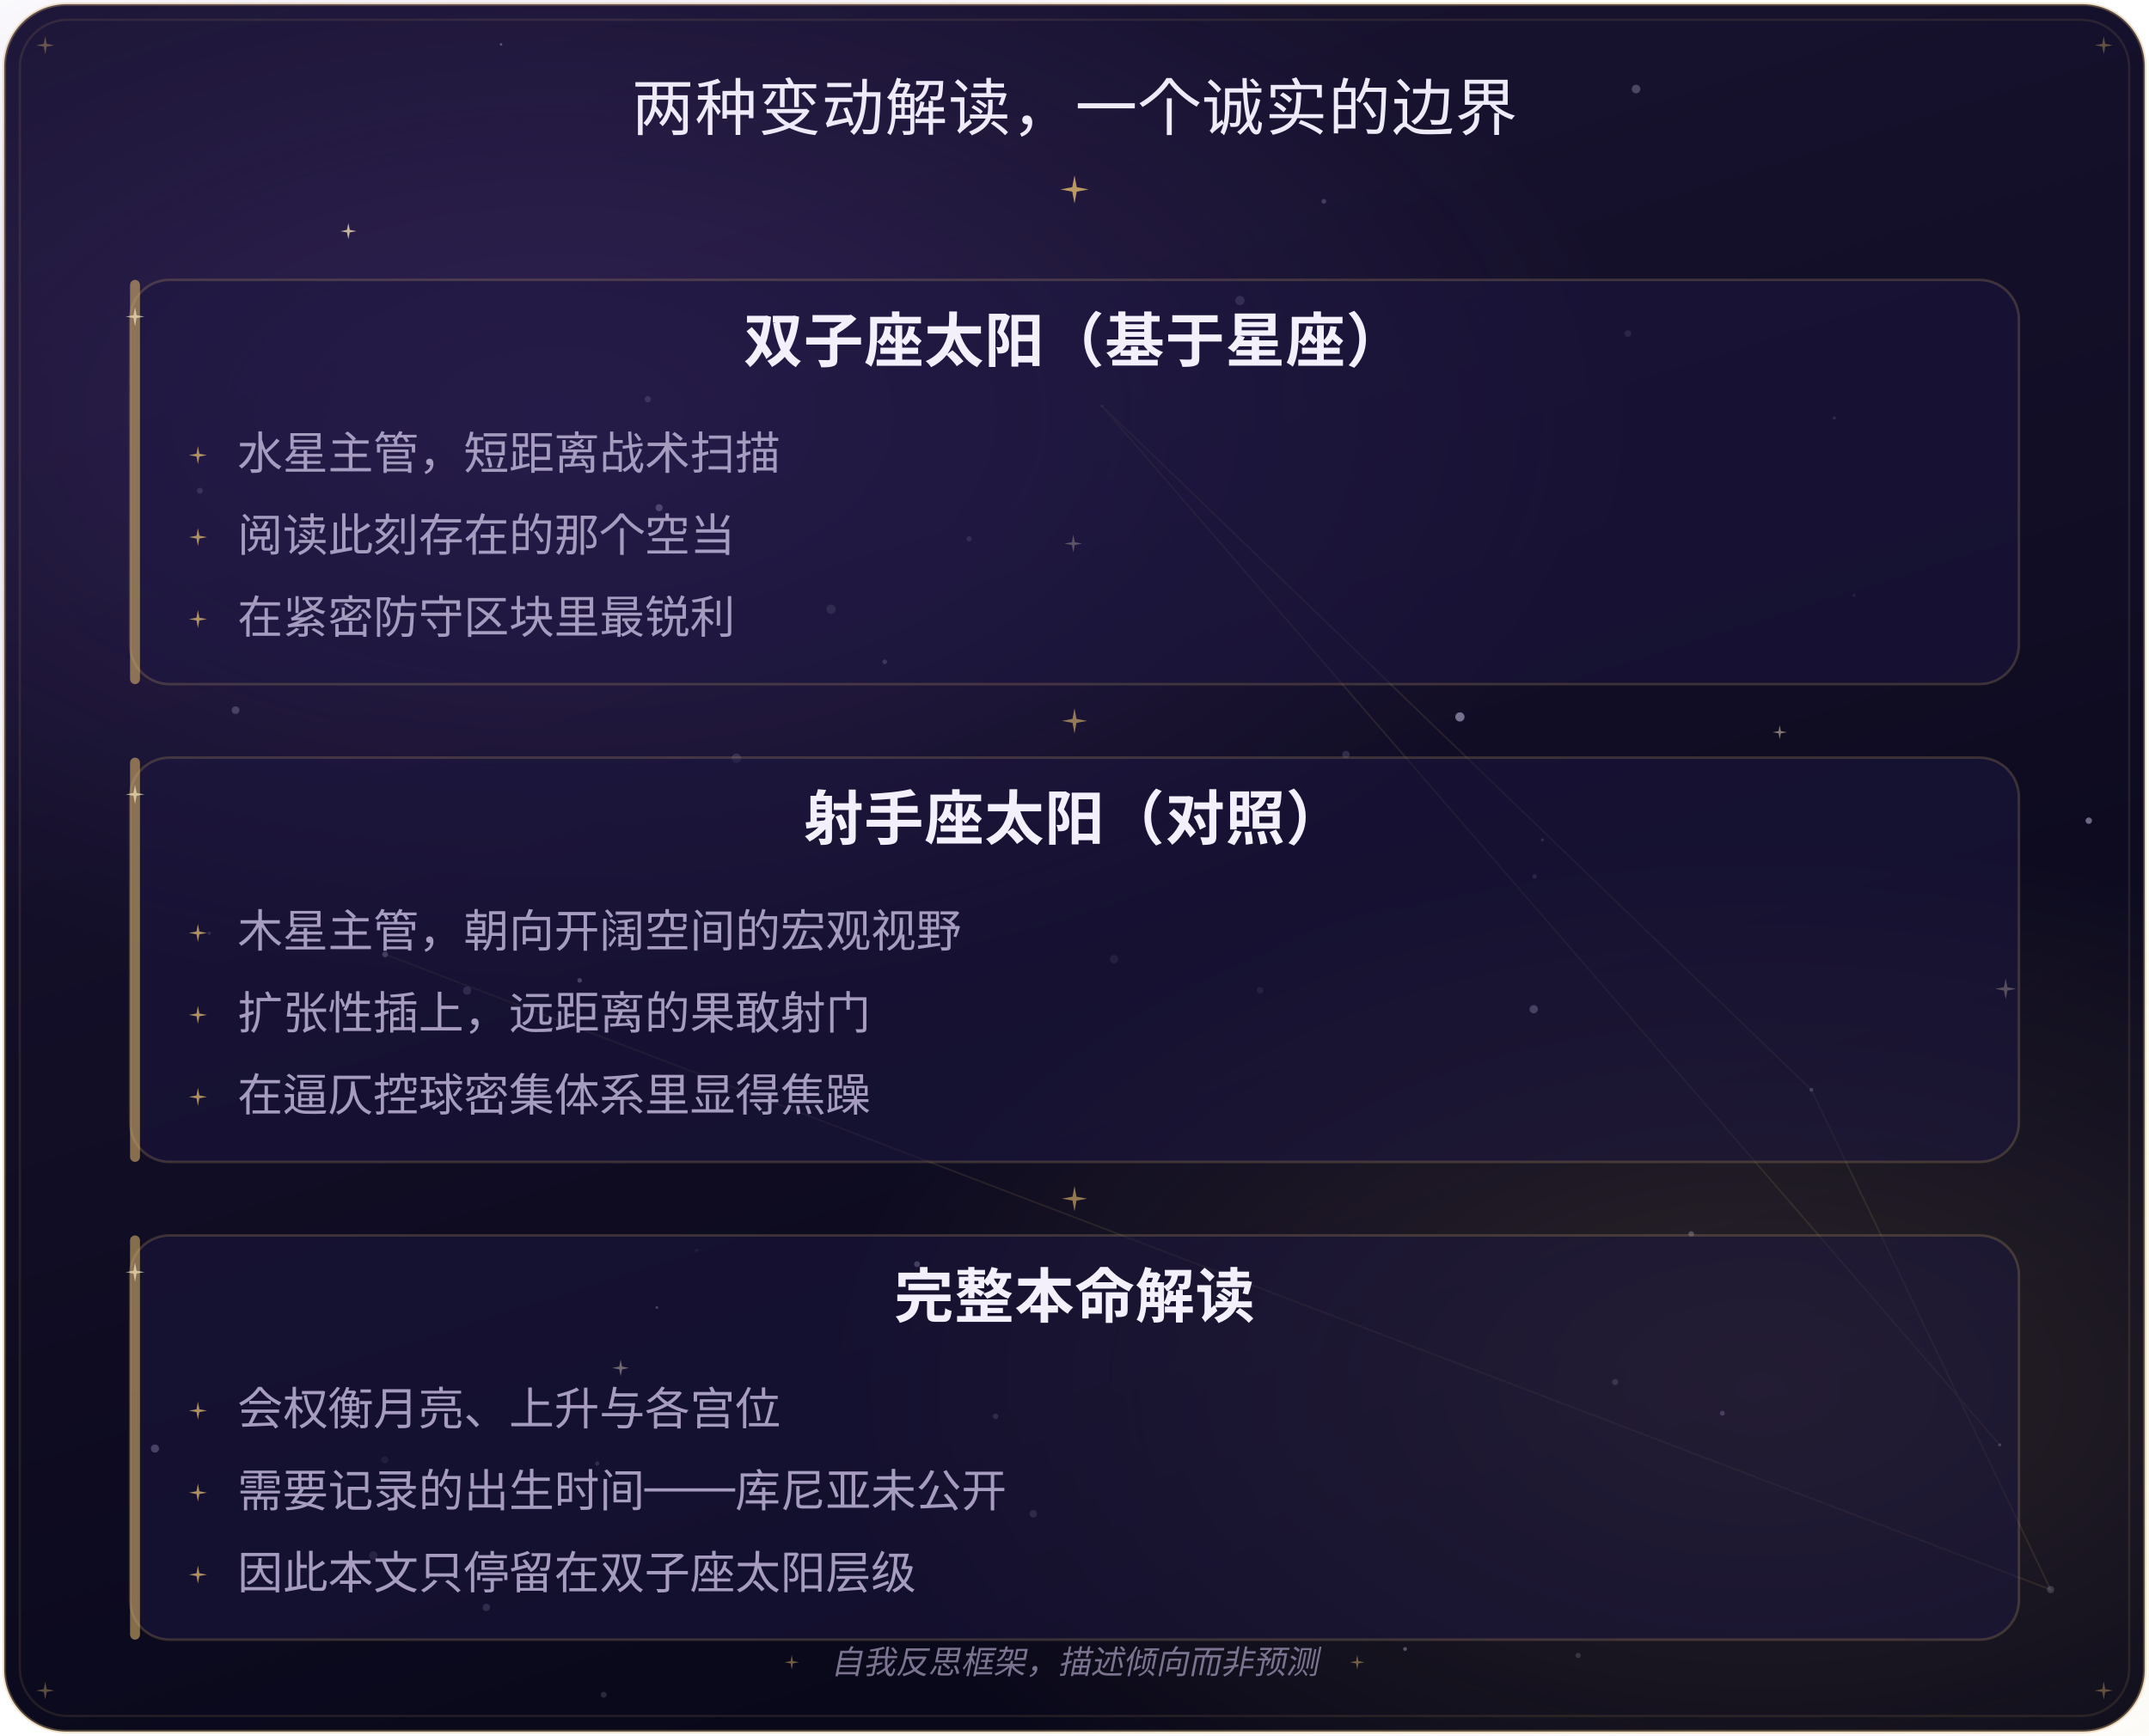
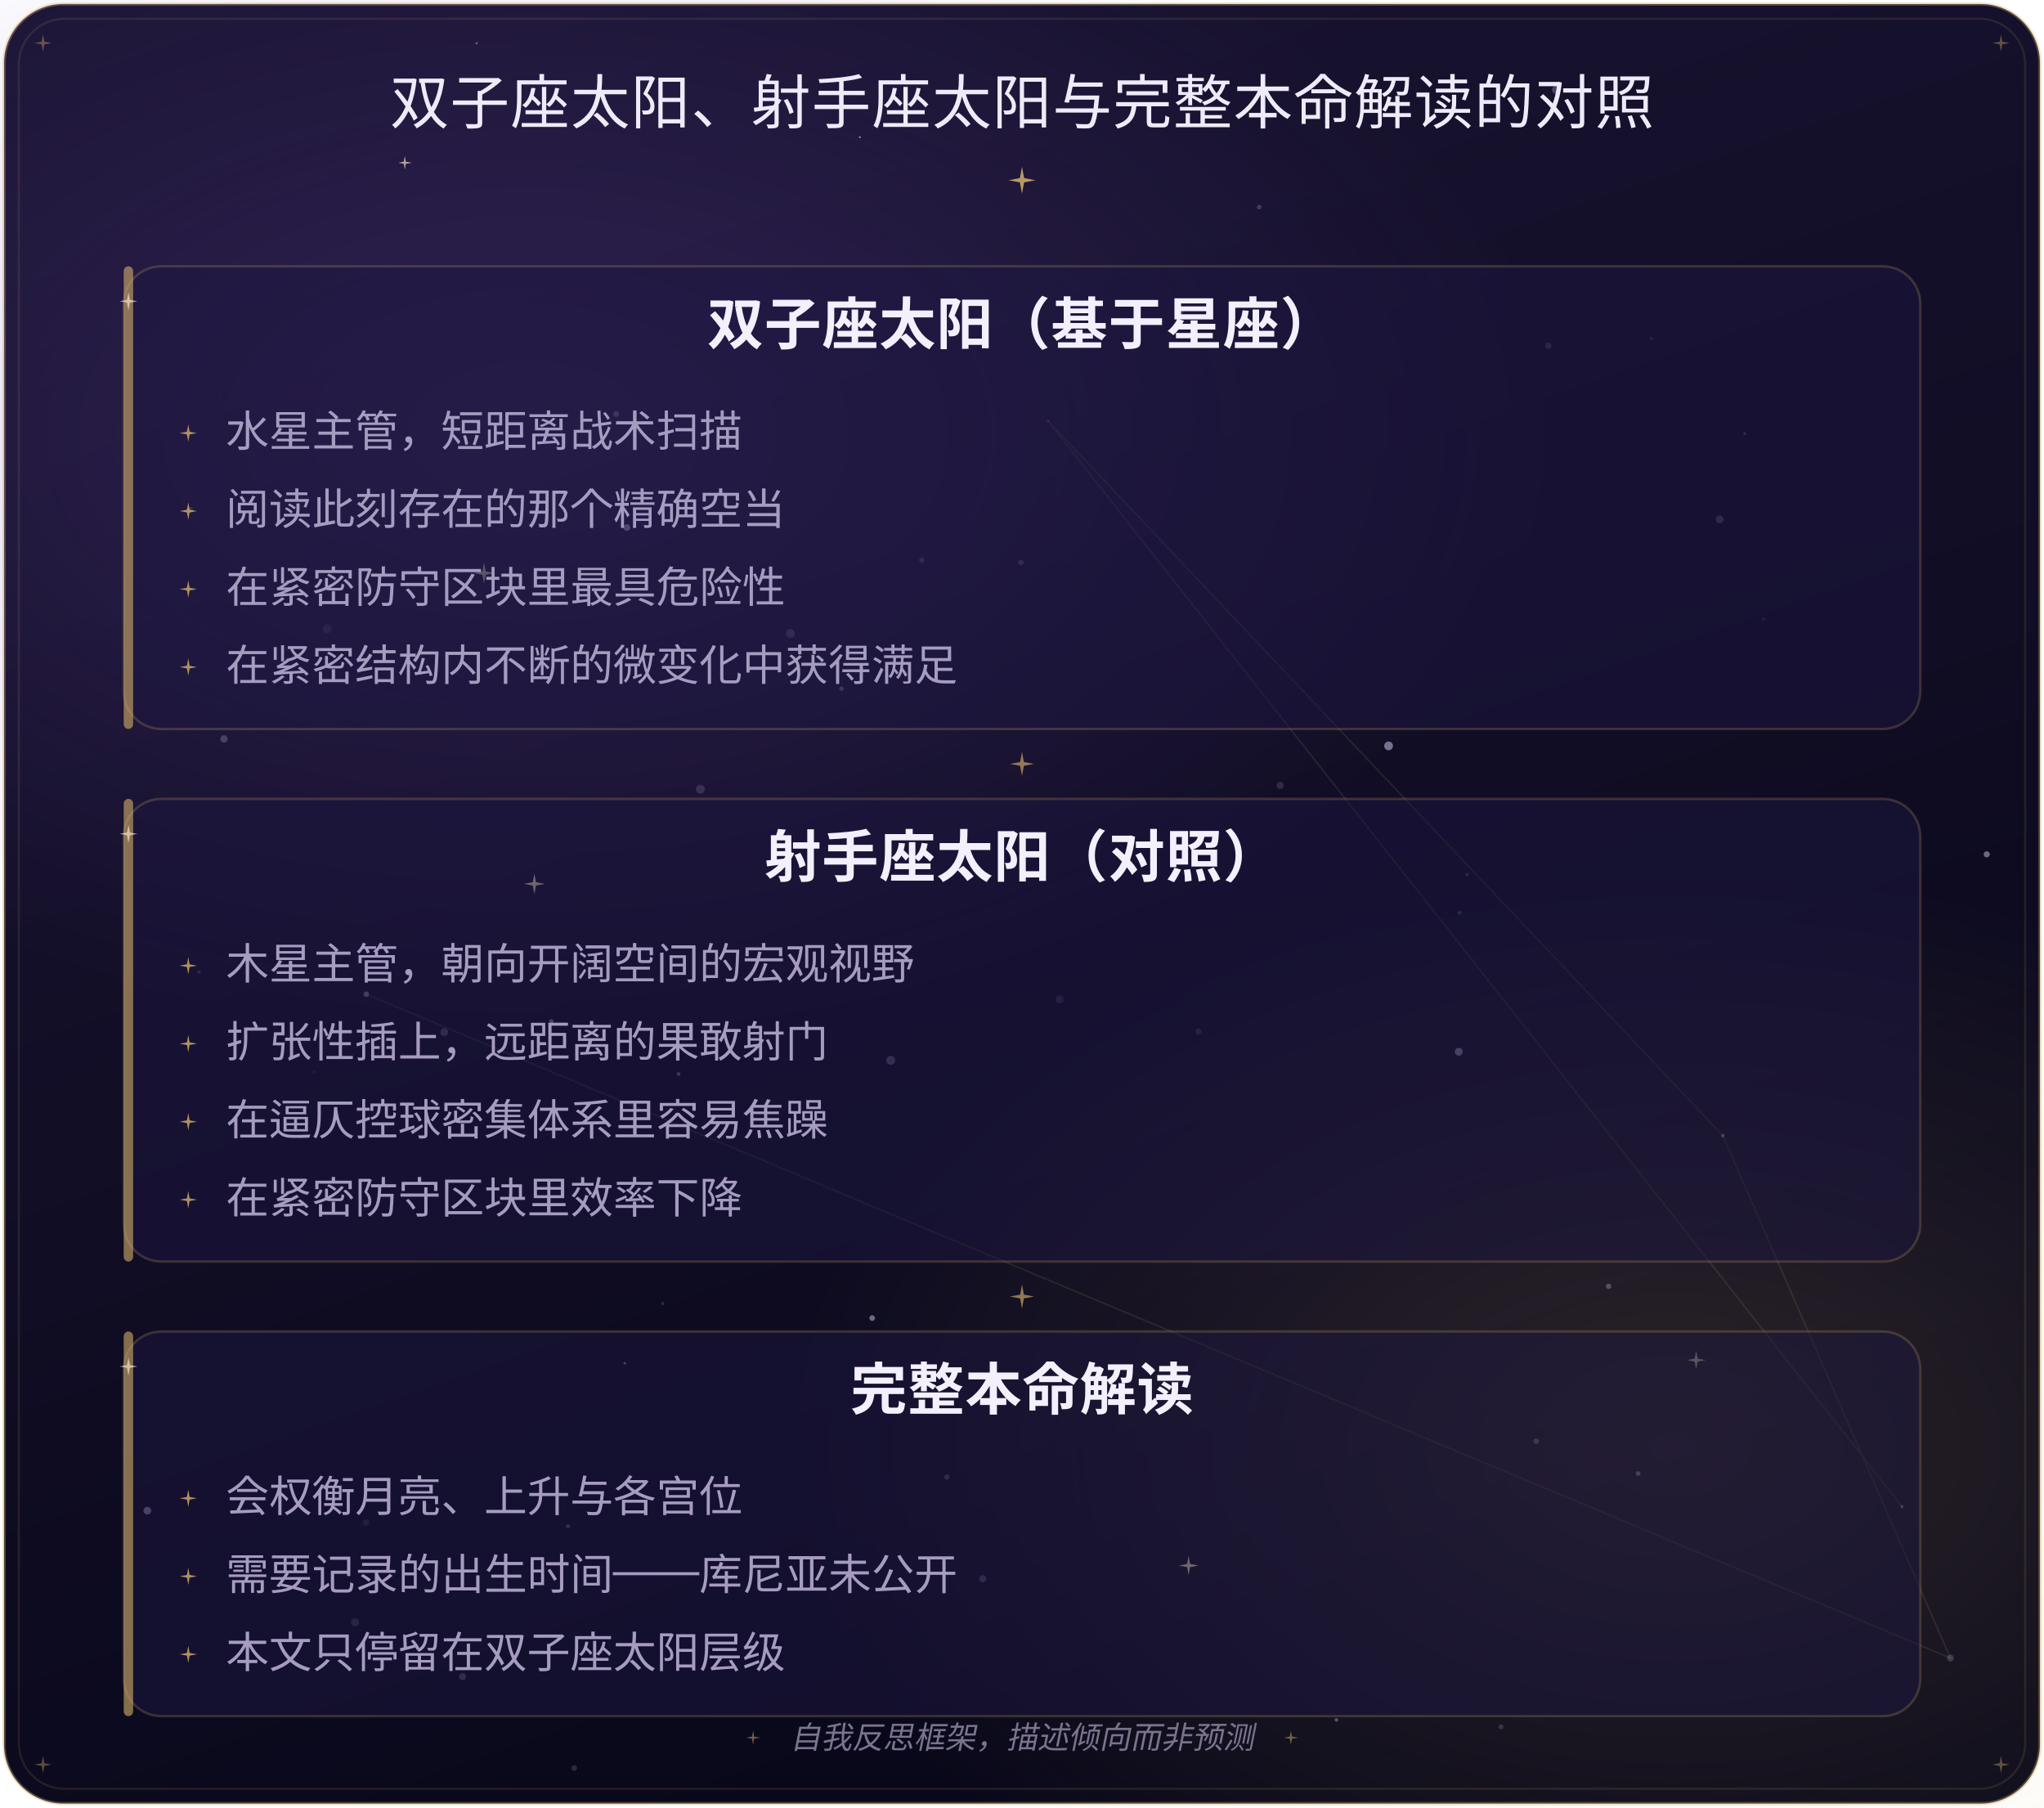
- <svg xmlns="http://www.w3.org/2000/svg" viewBox="0 0 760 614" role="img" aria-label="两种变动解读，一个诚实的边界">
+ <svg xmlns="http://www.w3.org/2000/svg" viewBox="0 0 760 672" role="img" aria-label="双子座太阳、射手座太阳与完整本命解读的对照">
  <defs>
    <linearGradient id="matheuscunhabirthchart0zh-panel" x1="0" y1="0" x2="0.4" y2="1">
      <stop offset="0" stop-color="#1a1433" />
      <stop offset="0.55" stop-color="#120e26" />
      <stop offset="1" stop-color="#09081a" />
    </linearGradient>
    <radialGradient id="matheuscunhabirthchart0zh-foil" cx="0.42" cy="0.34" r="0.75">
      <stop offset="0" stop-color="#fbf0d2" />
      <stop offset="0.5" stop-color="#e8c882" />
      <stop offset="1" stop-color="#b8923f" />
    </radialGradient>
    <radialGradient id="matheuscunhabirthchart0zh-glow" cx="0.5" cy="0.5" r="0.5">
      <stop offset="0" stop-color="#f6e6bf" />
      <stop offset="1" stop-color="#f6e6bf" stop-opacity="0" />
    </radialGradient>
    <radialGradient id="matheuscunhabirthchart0zh-neb1" cx="0.5" cy="0.5" r="0.5">
      <stop offset="0" stop-color="#6f4bb0" stop-opacity="0.28" />
      <stop offset="1" stop-color="#6f4bb0" stop-opacity="0" />
    </radialGradient>
    <radialGradient id="matheuscunhabirthchart0zh-neb2" cx="0.5" cy="0.5" r="0.5">
      <stop offset="0" stop-color="#d4af6a" stop-opacity="0.16" />
      <stop offset="1" stop-color="#d4af6a" stop-opacity="0" />
    </radialGradient>
    <linearGradient id="matheuscunhabirthchart0zh-rule" x1="0" y1="0" x2="1" y2="0">
      <stop offset="0" stop-color="#d4af6a" stop-opacity="0" />
      <stop offset="0.5" stop-color="#d4af6a" stop-opacity="0.6" />
      <stop offset="1" stop-color="#d4af6a" stop-opacity="0" />
    </linearGradient>
  </defs>
-   <rect x="1.5" y="1.5" width="757" height="611" rx="22" fill="url(#matheuscunhabirthchart0zh-panel)" />
-   <ellipse cx="198" cy="147" rx="380" ry="209" fill="url(#matheuscunhabirthchart0zh-neb1)" />
-   <ellipse cx="623" cy="491" rx="334" ry="196" fill="url(#matheuscunhabirthchart0zh-neb2)" />
-   <circle cx="379.8" cy="291.3" r="0.56" fill="#cfc8ea" opacity="0.32" />
-   <circle cx="578.6" cy="31.5" r="1.52" fill="#cfc8ea" opacity="0.29" />
-   <circle cx="136.1" cy="516.4" r="1.25" fill="#cfc8ea" opacity="0.13" />
-   <circle cx="293.9" cy="215.5" r="1.64" fill="#cfc8ea" opacity="0.21" />
-   <circle cx="324.3" cy="447.2" r="1.05" fill="#cfc8ea" opacity="0.49" />
-   <circle cx="136.2" cy="337.6" r="1.03" fill="#cfc8ea" opacity="0.45" />
-   <circle cx="246.4" cy="442.3" r="0.60" fill="#cfc8ea" opacity="0.16" />
-   <circle cx="542.4" cy="357.0" r="1.46" fill="#cfc8ea" opacity="0.50" />
-   <circle cx="394.0" cy="339.3" r="1.49" fill="#cfc8ea" opacity="0.16" />
-   <circle cx="545.5" cy="297.1" r="0.56" fill="#cfc8ea" opacity="0.26" />
-   <circle cx="252.3" cy="364.6" r="0.70" fill="#cfc8ea" opacity="0.41" />
-   <circle cx="457.1" cy="296.4" r="0.52" fill="#cfc8ea" opacity="0.15" />
-   <circle cx="312.9" cy="234.1" r="0.82" fill="#cfc8ea" opacity="0.37" />
-   <circle cx="725.2" cy="562.3" r="1.28" fill="#cfc8ea" opacity="0.20" />
-   <circle cx="542.7" cy="310.0" r="0.78" fill="#cfc8ea" opacity="0.22" />
-   <circle cx="640.6" cy="385.5" r="0.68" fill="#cfc8ea" opacity="0.46" />
-   <circle cx="54.8" cy="512.4" r="1.44" fill="#cfc8ea" opacity="0.53" />
-   <circle cx="232.3" cy="462.5" r="0.49" fill="#cfc8ea" opacity="0.51" />
-   <circle cx="476.0" cy="266.9" r="1.33" fill="#cfc8ea" opacity="0.16" />
-   <circle cx="132.0" cy="550.2" r="1.52" fill="#cfc8ea" opacity="0.20" />
-   <circle cx="233.1" cy="179.6" r="1.25" fill="#cfc8ea" opacity="0.54" />
-   <circle cx="260.4" cy="268.2" r="1.66" fill="#cfc8ea" opacity="0.16" />
-   <circle cx="342.7" cy="190.6" r="0.94" fill="#cfc8ea" opacity="0.23" />
-   <circle cx="172.0" cy="568.6" r="1.31" fill="#cfc8ea" opacity="0.30" />
-   <circle cx="165.2" cy="350.4" r="1.46" fill="#cfc8ea" opacity="0.27" />
-   <circle cx="365.4" cy="535.5" r="1.32" fill="#cfc8ea" opacity="0.26" />
-   <circle cx="571.2" cy="488.9" r="1.07" fill="#cfc8ea" opacity="0.32" />
-   <circle cx="389.7" cy="143.6" r="0.53" fill="#cfc8ea" opacity="0.16" />
-   <circle cx="707.2" cy="511.1" r="0.56" fill="#cfc8ea" opacity="0.44" />
-   <circle cx="177.2" cy="15.7" r="0.44" fill="#cfc8ea" opacity="0.36" />
-   <circle cx="213.5" cy="599.5" r="1.04" fill="#cfc8ea" opacity="0.17" />
-   <circle cx="74.0" cy="330.1" r="0.60" fill="#cfc8ea" opacity="0.26" />
-   <circle cx="738.7" cy="290.3" r="1.13" fill="#cfc8ea" opacity="0.49" />
-   <circle cx="83.3" cy="251.2" r="1.36" fill="#cfc8ea" opacity="0.24" />
-   <circle cx="609.1" cy="499.9" r="0.87" fill="#cfc8ea" opacity="0.45" />
-   <circle cx="445.6" cy="350.3" r="1.16" fill="#cfc8ea" opacity="0.16" />
-   <circle cx="648.7" cy="147.9" r="0.58" fill="#cfc8ea" opacity="0.25" />
-   <circle cx="205.0" cy="346.8" r="0.81" fill="#cfc8ea" opacity="0.52" />
-   <circle cx="438.5" cy="106.3" r="1.64" fill="#cfc8ea" opacity="0.27" />
-   <circle cx="352.1" cy="501.0" r="0.97" fill="#cfc8ea" opacity="0.27" />
-   <circle cx="598.1" cy="436.5" r="1.00" fill="#cfc8ea" opacity="0.30" />
-   <circle cx="116.8" cy="363.9" r="0.46" fill="#cfc8ea" opacity="0.16" />
-   <circle cx="211.2" cy="517.7" r="0.77" fill="#cfc8ea" opacity="0.31" />
-   <circle cx="70.7" cy="173.6" r="1.06" fill="#cfc8ea" opacity="0.28" />
-   <circle cx="655.7" cy="210.6" r="0.64" fill="#cfc8ea" opacity="0.13" />
-   <circle cx="468.2" cy="71.2" r="0.85" fill="#cfc8ea" opacity="0.23" />
-   <circle cx="558.1" cy="585.6" r="0.93" fill="#cfc8ea" opacity="0.18" />
-   <circle cx="121.6" cy="213.9" r="1.65" fill="#cfc8ea" opacity="0.14" />
-   <circle cx="516.3" cy="253.6" r="1.63" fill="#cfc8ea" opacity="0.53" />
-   <circle cx="496.9" cy="583.3" r="0.67" fill="#cfc8ea" opacity="0.36" />
-   <circle cx="229.1" cy="141.2" r="1.11" fill="#cfc8ea" opacity="0.32" />
-   <circle cx="575.7" cy="118.0" r="1.19" fill="#cfc8ea" opacity="0.21" />
-   <path d="M 379.566 189.1 L 380.1 191.8 L 382.7 192.27 L 380.1 192.8 L 379.566 195.4 L 379.1 192.8 L 376.4 192.27 L 379.1 191.8 Z" fill="#f6e6bf" opacity="0.586" />
-   <path d="M 629.39 256.5 L 629.8 258.6 L 631.9 259.01 L 629.8 259.4 L 629.39 261.5 L 629.0 259.4 L 626.9 259.01 L 629.0 258.6 Z" fill="#f6e6bf" opacity="0.501" />
-   <path d="M 709.341 346.1 L 709.9 349.2 L 713.0 349.785 L 709.9 350.4 L 709.341 353.5 L 708.7 350.4 L 705.6 349.785 L 708.7 349.2 Z" fill="#f6e6bf" opacity="0.553" />
-   <path d="M 123.196 78.9 L 123.7 81.3 L 126.0 81.788 L 123.7 82.2 L 123.196 84.6 L 122.7 82.2 L 120.4 81.788 L 122.7 81.3 Z" fill="#f6e6bf" opacity="0.756" />
-   <path d="M 219.493 480.9 L 220.0 483.4 L 222.4 483.886 L 220.0 484.4 L 219.493 486.8 L 219.0 484.4 L 216.5 483.886 L 219.0 483.4 Z" fill="#f6e6bf" opacity="0.796" />
-   <path d="M 136.2 337.6 L 725.2 562.3 L 640.6 385.5 L 389.7 143.6 L 707.2 511.1" fill="none" stroke="#d4af6a" stroke-width="0.6" opacity="0.12" />
-   <rect x="1.5" y="1.5" width="757" height="611" rx="22" fill="none" stroke="#d4af6a" stroke-opacity="0.34" stroke-width="1.2" />
-   <rect x="7" y="7" width="746" height="600" rx="17" fill="none" stroke="#d4af6a" stroke-opacity="0.12" stroke-width="0.8" />
+   <rect x="1.5" y="1.5" width="757" height="669" rx="22" fill="url(#matheuscunhabirthchart0zh-panel)" />
+   <ellipse cx="198" cy="161" rx="380" ry="228" fill="url(#matheuscunhabirthchart0zh-neb1)" />
+   <ellipse cx="623" cy="538" rx="334" ry="215" fill="url(#matheuscunhabirthchart0zh-neb2)" />
+   <circle cx="379.8" cy="318.8" r="0.56" fill="#cfc8ea" opacity="0.32" />
+   <circle cx="578.6" cy="33.4" r="1.52" fill="#cfc8ea" opacity="0.29" />
+   <circle cx="136.1" cy="566.0" r="1.25" fill="#cfc8ea" opacity="0.13" />
+   <circle cx="293.9" cy="235.5" r="1.64" fill="#cfc8ea" opacity="0.21" />
+   <circle cx="324.3" cy="490.0" r="1.05" fill="#cfc8ea" opacity="0.49" />
+   <circle cx="136.2" cy="369.6" r="1.03" fill="#cfc8ea" opacity="0.45" />
+   <circle cx="246.4" cy="484.6" r="0.60" fill="#cfc8ea" opacity="0.16" />
+   <circle cx="542.4" cy="391.0" r="1.46" fill="#cfc8ea" opacity="0.50" />
+   <circle cx="394.0" cy="371.5" r="1.49" fill="#cfc8ea" opacity="0.16" />
+   <circle cx="545.5" cy="325.1" r="0.56" fill="#cfc8ea" opacity="0.26" />
+   <circle cx="252.3" cy="399.3" r="0.70" fill="#cfc8ea" opacity="0.41" />
+   <circle cx="457.1" cy="324.4" r="0.52" fill="#cfc8ea" opacity="0.15" />
+   <circle cx="312.9" cy="256.0" r="0.82" fill="#cfc8ea" opacity="0.37" />
+   <circle cx="725.2" cy="616.4" r="1.28" fill="#cfc8ea" opacity="0.20" />
+   <circle cx="542.7" cy="339.3" r="0.78" fill="#cfc8ea" opacity="0.22" />
+   <circle cx="640.6" cy="422.2" r="0.68" fill="#cfc8ea" opacity="0.46" />
+   <circle cx="54.8" cy="561.6" r="1.44" fill="#cfc8ea" opacity="0.53" />
+   <circle cx="232.3" cy="506.8" r="0.49" fill="#cfc8ea" opacity="0.51" />
+   <circle cx="476.0" cy="292.0" r="1.33" fill="#cfc8ea" opacity="0.16" />
+   <circle cx="132.0" cy="603.1" r="1.52" fill="#cfc8ea" opacity="0.20" />
+   <circle cx="233.1" cy="196.1" r="1.25" fill="#cfc8ea" opacity="0.54" />
+   <circle cx="260.4" cy="293.4" r="1.66" fill="#cfc8ea" opacity="0.16" />
+   <circle cx="342.7" cy="208.2" r="0.94" fill="#cfc8ea" opacity="0.23" />
+   <circle cx="172.0" cy="623.3" r="1.31" fill="#cfc8ea" opacity="0.30" />
+   <circle cx="165.2" cy="383.7" r="1.46" fill="#cfc8ea" opacity="0.27" />
+   <circle cx="365.4" cy="586.9" r="1.32" fill="#cfc8ea" opacity="0.26" />
+   <circle cx="571.2" cy="535.8" r="1.07" fill="#cfc8ea" opacity="0.32" />
+   <circle cx="389.7" cy="156.5" r="0.53" fill="#cfc8ea" opacity="0.16" />
+   <circle cx="707.2" cy="560.1" r="0.56" fill="#cfc8ea" opacity="0.44" />
+   <circle cx="177.2" cy="16.1" r="0.44" fill="#cfc8ea" opacity="0.36" />
+   <circle cx="213.5" cy="657.3" r="1.04" fill="#cfc8ea" opacity="0.17" />
+   <circle cx="74.0" cy="361.3" r="0.60" fill="#cfc8ea" opacity="0.26" />
+   <circle cx="738.7" cy="317.6" r="1.13" fill="#cfc8ea" opacity="0.49" />
+   <circle cx="83.3" cy="274.7" r="1.36" fill="#cfc8ea" opacity="0.24" />
+   <circle cx="609.1" cy="547.8" r="0.87" fill="#cfc8ea" opacity="0.45" />
+   <circle cx="445.6" cy="383.5" r="1.16" fill="#cfc8ea" opacity="0.16" />
+   <circle cx="648.7" cy="161.2" r="0.58" fill="#cfc8ea" opacity="0.25" />
+   <circle cx="205.0" cy="379.7" r="0.81" fill="#cfc8ea" opacity="0.52" />
+   <circle cx="438.5" cy="115.6" r="1.64" fill="#cfc8ea" opacity="0.27" />
+   <circle cx="352.1" cy="549.1" r="0.97" fill="#cfc8ea" opacity="0.27" />
+   <circle cx="598.1" cy="478.2" r="1.00" fill="#cfc8ea" opacity="0.30" />
+   <circle cx="116.8" cy="398.5" r="0.46" fill="#cfc8ea" opacity="0.16" />
+   <circle cx="211.2" cy="567.4" r="0.77" fill="#cfc8ea" opacity="0.31" />
+   <circle cx="70.7" cy="189.5" r="1.06" fill="#cfc8ea" opacity="0.28" />
+   <circle cx="655.7" cy="230.1" r="0.64" fill="#cfc8ea" opacity="0.13" />
+   <circle cx="468.2" cy="77.0" r="0.85" fill="#cfc8ea" opacity="0.23" />
+   <circle cx="558.1" cy="642.0" r="0.93" fill="#cfc8ea" opacity="0.18" />
+   <circle cx="121.6" cy="233.8" r="1.65" fill="#cfc8ea" opacity="0.14" />
+   <circle cx="516.3" cy="277.3" r="1.63" fill="#cfc8ea" opacity="0.53" />
+   <circle cx="496.9" cy="639.4" r="0.67" fill="#cfc8ea" opacity="0.36" />
+   <circle cx="229.1" cy="153.9" r="1.11" fill="#cfc8ea" opacity="0.32" />
+   <circle cx="575.7" cy="128.5" r="1.19" fill="#cfc8ea" opacity="0.21" />
+   <circle cx="379.6" cy="209.1" r="1.02" fill="#cfc8ea" opacity="0.24" />
+   <circle cx="319.7" cy="51.0" r="0.41" fill="#cfc8ea" opacity="0.52" />
+   <circle cx="614.0" cy="125.8" r="0.59" fill="#cfc8ea" opacity="0.17" />
+   <circle cx="639.4" cy="193.1" r="1.44" fill="#cfc8ea" opacity="0.26" />
+   <circle cx="331.2" cy="394.2" r="1.66" fill="#cfc8ea" opacity="0.32" />
+   <path d="M 150.536 58.0 L 150.9 60.1 L 153.1 60.499 L 150.9 60.9 L 150.536 63.0 L 150.1 60.9 L 148.0 60.499 L 150.1 60.1 Z" fill="#f6e6bf" opacity="0.663" />
+   <path d="M 179.977 209.1 L 180.6 212.4 L 183.9 213.032 L 180.6 213.7 L 179.977 216.9 L 179.4 213.7 L 176.1 213.032 L 179.4 212.4 Z" fill="#f6e6bf" opacity="0.582" />
+   <path d="M 198.687 324.7 L 199.3 328.0 L 202.6 328.572 L 199.3 329.2 L 198.687 332.4 L 198.1 329.2 L 194.8 328.572 L 198.1 328.0 Z" fill="#f6e6bf" opacity="0.769" />
+   <path d="M 630.672 502.1 L 631.2 505.1 L 634.2 505.629 L 631.2 506.2 L 630.672 509.1 L 630.1 506.2 L 627.2 505.629 L 630.1 505.1 Z" fill="#f6e6bf" opacity="0.565" />
+   <path d="M 441.943 578.4 L 442.5 581.4 L 445.6 582.02 L 442.5 582.6 L 441.943 585.6 L 441.4 582.6 L 438.3 582.02 L 441.4 581.4 Z" fill="#f6e6bf" opacity="0.759" />
+   <path d="M 136.2 369.6 L 725.2 616.4 L 640.6 422.2 L 389.7 156.5 L 707.2 560.1" fill="none" stroke="#d4af6a" stroke-width="0.6" opacity="0.12" />
+   <rect x="1.5" y="1.5" width="757" height="669" rx="22" fill="none" stroke="#d4af6a" stroke-opacity="0.34" stroke-width="1.2" />
+   <rect x="7" y="7" width="746" height="658" rx="17" fill="none" stroke="#d4af6a" stroke-opacity="0.12" stroke-width="0.8" />
  <path d="M 16 12.8 L 16.5 15.5 L 19.2 16 L 16.5 16.5 L 16 19.2 L 15.5 16.5 L 12.8 16 L 15.5 15.5 Z" fill="#d4af6a" opacity="0.4" />
  <path d="M 744 12.8 L 744.5 15.5 L 747.2 16 L 744.5 16.5 L 744 19.2 L 743.5 16.5 L 740.8 16 L 743.5 15.5 Z" fill="#d4af6a" opacity="0.4" />
-   <path d="M 16 594.8 L 16.5 597.5 L 19.2 598 L 16.5 598.5 L 16 601.2 L 15.5 598.5 L 12.8 598 L 15.5 597.5 Z" fill="#d4af6a" opacity="0.4" />
-   <path d="M 744 594.8 L 744.5 597.5 L 747.2 598 L 744.5 598.5 L 744 601.2 L 743.5 598.5 L 740.8 598 L 743.5 597.5 Z" fill="#d4af6a" opacity="0.4" />
-   <text x="380" y="46" text-anchor="middle" font-family="Georgia, 'Times New Roman', serif" font-size="22" letter-spacing="0.4" fill="#efeaf8">两种变动解读，一个诚实的边界</text>
+   <path d="M 16 652.8 L 16.5 655.5 L 19.2 656 L 16.5 656.5 L 16 659.2 L 15.5 656.5 L 12.8 656 L 15.5 655.5 Z" fill="#d4af6a" opacity="0.4" />
+   <path d="M 744 652.8 L 744.5 655.5 L 747.2 656 L 744.5 656.5 L 744 659.2 L 743.5 656.5 L 740.8 656 L 743.5 655.5 Z" fill="#d4af6a" opacity="0.4" />
+   <text x="380" y="46" text-anchor="middle" font-family="Georgia, 'Times New Roman', serif" font-size="22" letter-spacing="0.4" fill="#efeaf8">双子座太阳、射手座太阳与完整本命解读的对照</text>
  <line x1="230" y1="67" x2="368" y2="67" stroke="url(#matheuscunhabirthchart0zh-rule)" stroke-width="1" />
  <line x1="392" y1="67" x2="530" y2="67" stroke="url(#matheuscunhabirthchart0zh-rule)" stroke-width="1" />
  <path d="M 380 62.0 L 380.8 66.2 L 385.0 67 L 380.8 67.8 L 380 72.0 L 379.2 67.8 L 375.0 67 L 379.2 66.2 Z" fill="#d4af6a" opacity="0.85" />
-   <rect x="46" y="99" width="668" height="143.0" rx="14" fill="#1d1740" fill-opacity="0.5" stroke="#d4af6a" stroke-opacity="0.22" stroke-width="0.9" />
-   <rect x="46" y="99" width="3.5" height="143.0" rx="1.8" fill="#d4af6a" fill-opacity="0.6" />
+   <rect x="46" y="99" width="668" height="172.0" rx="14" fill="#1d1740" fill-opacity="0.5" stroke="#d4af6a" stroke-opacity="0.22" stroke-width="0.9" />
+   <rect x="46" y="99" width="3.5" height="172.0" rx="1.8" fill="#d4af6a" fill-opacity="0.6" />
  <path d="M 47.75 108.6 L 48.3 111.5 L 51.1 112 L 48.3 112.5 L 47.75 115.4 L 47.2 112.5 L 44.4 112 L 47.2 111.5 Z" fill="#f6e6bf" opacity="0.7" />
  <text x="380" y="128.0" text-anchor="middle" font-family="Georgia, 'Times New Roman', serif" font-size="21" font-weight="700" letter-spacing="0.3" fill="#f3effb">双子座太阳（基于星座）</text>
  <path d="M 70 157.8 L 70.5 160.5 L 73.2 161 L 70.5 161.5 L 70 164.2 L 69.5 161.5 L 66.8 161 L 69.5 160.5 Z" fill="#d4af6a" opacity="0.8" />
  <text x="84" y="166.0" font-family="Helvetica, Arial, sans-serif" font-size="16" fill="#a59cc0">水星主管，短距离战术扫描</text>
  <path d="M 70 186.8 L 70.5 189.5 L 73.2 190 L 70.5 190.5 L 70 193.2 L 69.5 190.5 L 66.8 190 L 69.5 189.5 Z" fill="#d4af6a" opacity="0.8" />
-   <text x="84" y="195.0" font-family="Helvetica, Arial, sans-serif" font-size="16" fill="#a59cc0">阅读此刻存在的那个空当</text>
+   <text x="84" y="195.0" font-family="Helvetica, Arial, sans-serif" font-size="16" fill="#a59cc0">阅读此刻存在的那个精确空当</text>
  <path d="M 70 215.8 L 70.5 218.5 L 73.2 219 L 70.5 219.5 L 70 222.2 L 69.5 219.5 L 66.8 219 L 69.5 218.5 Z" fill="#d4af6a" opacity="0.8" />
-   <text x="84" y="224.0" font-family="Helvetica, Arial, sans-serif" font-size="16" fill="#a59cc0">在紧密防守区块里最锐利</text>
-   <path d="M 380 250.5 L 380.7 254.3 L 384.5 255 L 380.7 255.7 L 380 259.5 L 379.3 255.7 L 375.5 255 L 379.3 254.3 Z" fill="#d4af6a" opacity="0.65" />
-   <rect x="46" y="268" width="668" height="143.0" rx="14" fill="#1d1740" fill-opacity="0.5" stroke="#d4af6a" stroke-opacity="0.22" stroke-width="0.9" />
-   <rect x="46" y="268" width="3.5" height="143.0" rx="1.8" fill="#d4af6a" fill-opacity="0.6" />
-   <path d="M 47.75 277.6 L 48.3 280.5 L 51.1 281 L 48.3 281.5 L 47.75 284.4 L 47.2 281.5 L 44.4 281 L 47.2 280.5 Z" fill="#f6e6bf" opacity="0.7" />
-   <text x="380" y="297.0" text-anchor="middle" font-family="Georgia, 'Times New Roman', serif" font-size="21" font-weight="700" letter-spacing="0.3" fill="#f3effb">射手座太阳（对照）</text>
-   <path d="M 70 326.8 L 70.5 329.5 L 73.2 330 L 70.5 330.5 L 70 333.2 L 69.5 330.5 L 66.8 330 L 69.5 329.5 Z" fill="#d4af6a" opacity="0.8" />
-   <text x="84" y="335.0" font-family="Helvetica, Arial, sans-serif" font-size="16" fill="#a59cc0">木星主管，朝向开阔空间的宏观视野</text>
+   <text x="84" y="224.0" font-family="Helvetica, Arial, sans-serif" font-size="16" fill="#a59cc0">在紧密防守区块里最具危险性</text>
+   <path d="M 70 244.8 L 70.5 247.5 L 73.2 248 L 70.5 248.5 L 70 251.2 L 69.5 248.5 L 66.8 248 L 69.5 247.5 Z" fill="#d4af6a" opacity="0.8" />
+   <text x="84" y="253.0" font-family="Helvetica, Arial, sans-serif" font-size="16" fill="#a59cc0">在紧密结构内不断的微变化中获得满足</text>
+   <path d="M 380 279.5 L 380.7 283.3 L 384.5 284 L 380.7 284.7 L 380 288.5 L 379.3 284.7 L 375.5 284 L 379.3 283.3 Z" fill="#d4af6a" opacity="0.65" />
+   <rect x="46" y="297" width="668" height="172.0" rx="14" fill="#1d1740" fill-opacity="0.5" stroke="#d4af6a" stroke-opacity="0.22" stroke-width="0.9" />
+   <rect x="46" y="297" width="3.5" height="172.0" rx="1.8" fill="#d4af6a" fill-opacity="0.6" />
+   <path d="M 47.75 306.6 L 48.3 309.5 L 51.1 310 L 48.3 310.5 L 47.75 313.4 L 47.2 310.5 L 44.4 310 L 47.2 309.5 Z" fill="#f6e6bf" opacity="0.7" />
+   <text x="380" y="326.0" text-anchor="middle" font-family="Georgia, 'Times New Roman', serif" font-size="21" font-weight="700" letter-spacing="0.3" fill="#f3effb">射手座太阳（对照）</text>
  <path d="M 70 355.8 L 70.5 358.5 L 73.2 359 L 70.5 359.5 L 70 362.2 L 69.5 359.5 L 66.8 359 L 69.5 358.5 Z" fill="#d4af6a" opacity="0.8" />
-   <text x="84" y="364.0" font-family="Helvetica, Arial, sans-serif" font-size="16" fill="#a59cc0">扩张性插上，远距离的果敢射门</text>
+   <text x="84" y="364.0" font-family="Helvetica, Arial, sans-serif" font-size="16" fill="#a59cc0">木星主管，朝向开阔空间的宏观视野</text>
  <path d="M 70 384.8 L 70.5 387.5 L 73.2 388 L 70.5 388.5 L 70 391.2 L 69.5 388.5 L 66.8 388 L 69.5 387.5 Z" fill="#d4af6a" opacity="0.8" />
-   <text x="84" y="393.0" font-family="Helvetica, Arial, sans-serif" font-size="16" fill="#a59cc0">在逼仄控球密集体系里显得焦躁</text>
-   <path d="M 380 419.5 L 380.7 423.3 L 384.5 424 L 380.7 424.7 L 380 428.5 L 379.3 424.7 L 375.5 424 L 379.3 423.3 Z" fill="#d4af6a" opacity="0.65" />
-   <rect x="46" y="437" width="668" height="143.0" rx="14" fill="#1d1740" fill-opacity="0.5" stroke="#d4af6a" stroke-opacity="0.22" stroke-width="0.9" />
-   <rect x="46" y="437" width="3.5" height="143.0" rx="1.8" fill="#d4af6a" fill-opacity="0.6" />
-   <path d="M 47.75 446.6 L 48.3 449.5 L 51.1 450 L 48.3 450.5 L 47.75 453.4 L 47.2 450.5 L 44.4 450 L 47.2 449.5 Z" fill="#f6e6bf" opacity="0.7" />
-   <text x="380" y="466.0" text-anchor="middle" font-family="Georgia, 'Times New Roman', serif" font-size="21" font-weight="700" letter-spacing="0.3" fill="#f3effb">完整本命解读</text>
-   <path d="M 70 495.8 L 70.5 498.5 L 73.2 499 L 70.5 499.5 L 70 502.2 L 69.5 499.5 L 66.8 499 L 69.5 498.5 Z" fill="#d4af6a" opacity="0.8" />
-   <text x="84" y="504.0" font-family="Helvetica, Arial, sans-serif" font-size="16" fill="#a59cc0">会权衡月亮、上升与各宫位</text>
-   <path d="M 70 524.8 L 70.5 527.5 L 73.2 528 L 70.5 528.5 L 70 531.2 L 69.5 528.5 L 66.8 528 L 69.5 527.5 Z" fill="#d4af6a" opacity="0.8" />
-   <text x="84" y="533.0" font-family="Helvetica, Arial, sans-serif" font-size="16" fill="#a59cc0">需要记录的出生时间——库尼亚未公开</text>
+   <text x="84" y="393.0" font-family="Helvetica, Arial, sans-serif" font-size="16" fill="#a59cc0">扩张性插上，远距离的果敢射门</text>
+   <path d="M 70 413.8 L 70.5 416.5 L 73.2 417 L 70.5 417.5 L 70 420.2 L 69.5 417.5 L 66.8 417 L 69.5 416.5 Z" fill="#d4af6a" opacity="0.8" />
+   <text x="84" y="422.0" font-family="Helvetica, Arial, sans-serif" font-size="16" fill="#a59cc0">在逼仄控球密集体系里容易焦躁</text>
+   <path d="M 70 442.8 L 70.5 445.5 L 73.2 446 L 70.5 446.5 L 70 449.2 L 69.5 446.5 L 66.8 446 L 69.5 445.5 Z" fill="#d4af6a" opacity="0.8" />
+   <text x="84" y="451.0" font-family="Helvetica, Arial, sans-serif" font-size="16" fill="#a59cc0">在紧密防守区块里效率下降</text>
+   <path d="M 380 477.5 L 380.7 481.3 L 384.5 482 L 380.7 482.7 L 380 486.5 L 379.3 482.7 L 375.5 482 L 379.3 481.3 Z" fill="#d4af6a" opacity="0.65" />
+   <rect x="46" y="495" width="668" height="143.0" rx="14" fill="#1d1740" fill-opacity="0.5" stroke="#d4af6a" stroke-opacity="0.22" stroke-width="0.9" />
+   <rect x="46" y="495" width="3.5" height="143.0" rx="1.8" fill="#d4af6a" fill-opacity="0.6" />
+   <path d="M 47.75 504.6 L 48.3 507.5 L 51.1 508 L 48.3 508.5 L 47.75 511.4 L 47.2 508.5 L 44.4 508 L 47.2 507.5 Z" fill="#f6e6bf" opacity="0.7" />
+   <text x="380" y="524.0" text-anchor="middle" font-family="Georgia, 'Times New Roman', serif" font-size="21" font-weight="700" letter-spacing="0.3" fill="#f3effb">完整本命解读</text>
  <path d="M 70 553.8 L 70.5 556.5 L 73.2 557 L 70.5 557.5 L 70 560.2 L 69.5 557.5 L 66.8 557 L 69.5 556.5 Z" fill="#d4af6a" opacity="0.8" />
-   <text x="84" y="562.0" font-family="Helvetica, Arial, sans-serif" font-size="16" fill="#a59cc0">因此本文只停留在双子座太阳层级</text>
-   <path d="M 280.025 585.4 L 280.4 587.6 L 282.6 588 L 280.4 588.4 L 280.025 590.6 L 279.6 588.4 L 277.4 588 L 279.6 587.6 Z" fill="#d4af6a" opacity="0.5" />
-   <text x="380" y="592" text-anchor="middle" font-family="Georgia, 'Times New Roman', serif" font-style="italic" font-size="11.5" fill="#7b738f">自我反思框架，描述倾向而非预测</text>
-   <path d="M 479.975 585.4 L 480.4 587.6 L 482.6 588 L 480.4 588.4 L 479.975 590.6 L 479.6 588.4 L 477.4 588 L 479.6 587.6 Z" fill="#d4af6a" opacity="0.5" />
+   <text x="84" y="562.0" font-family="Helvetica, Arial, sans-serif" font-size="16" fill="#a59cc0">会权衡月亮、上升与各宫位</text>
+   <path d="M 70 582.8 L 70.5 585.5 L 73.2 586 L 70.5 586.5 L 70 589.2 L 69.5 586.5 L 66.8 586 L 69.5 585.5 Z" fill="#d4af6a" opacity="0.8" />
+   <text x="84" y="591.0" font-family="Helvetica, Arial, sans-serif" font-size="16" fill="#a59cc0">需要记录的出生时间——库尼亚未公开</text>
+   <path d="M 70 611.8 L 70.5 614.5 L 73.2 615 L 70.5 615.5 L 70 618.2 L 69.5 615.5 L 66.8 615 L 69.5 614.5 Z" fill="#d4af6a" opacity="0.8" />
+   <text x="84" y="620.0" font-family="Helvetica, Arial, sans-serif" font-size="16" fill="#a59cc0">本文只停留在双子座太阳层级</text>
+   <path d="M 280.025 643.4 L 280.4 645.6 L 282.6 646 L 280.4 646.4 L 280.025 648.6 L 279.6 646.4 L 277.4 646 L 279.6 645.6 Z" fill="#d4af6a" opacity="0.5" />
+   <text x="380" y="650" text-anchor="middle" font-family="Georgia, 'Times New Roman', serif" font-style="italic" font-size="11.5" fill="#7b738f">自我反思框架，描述倾向而非预测</text>
+   <path d="M 479.975 643.4 L 480.4 645.6 L 482.6 646 L 480.4 646.4 L 479.975 648.6 L 479.6 646.4 L 477.4 646 L 479.6 645.6 Z" fill="#d4af6a" opacity="0.5" />
</svg>
